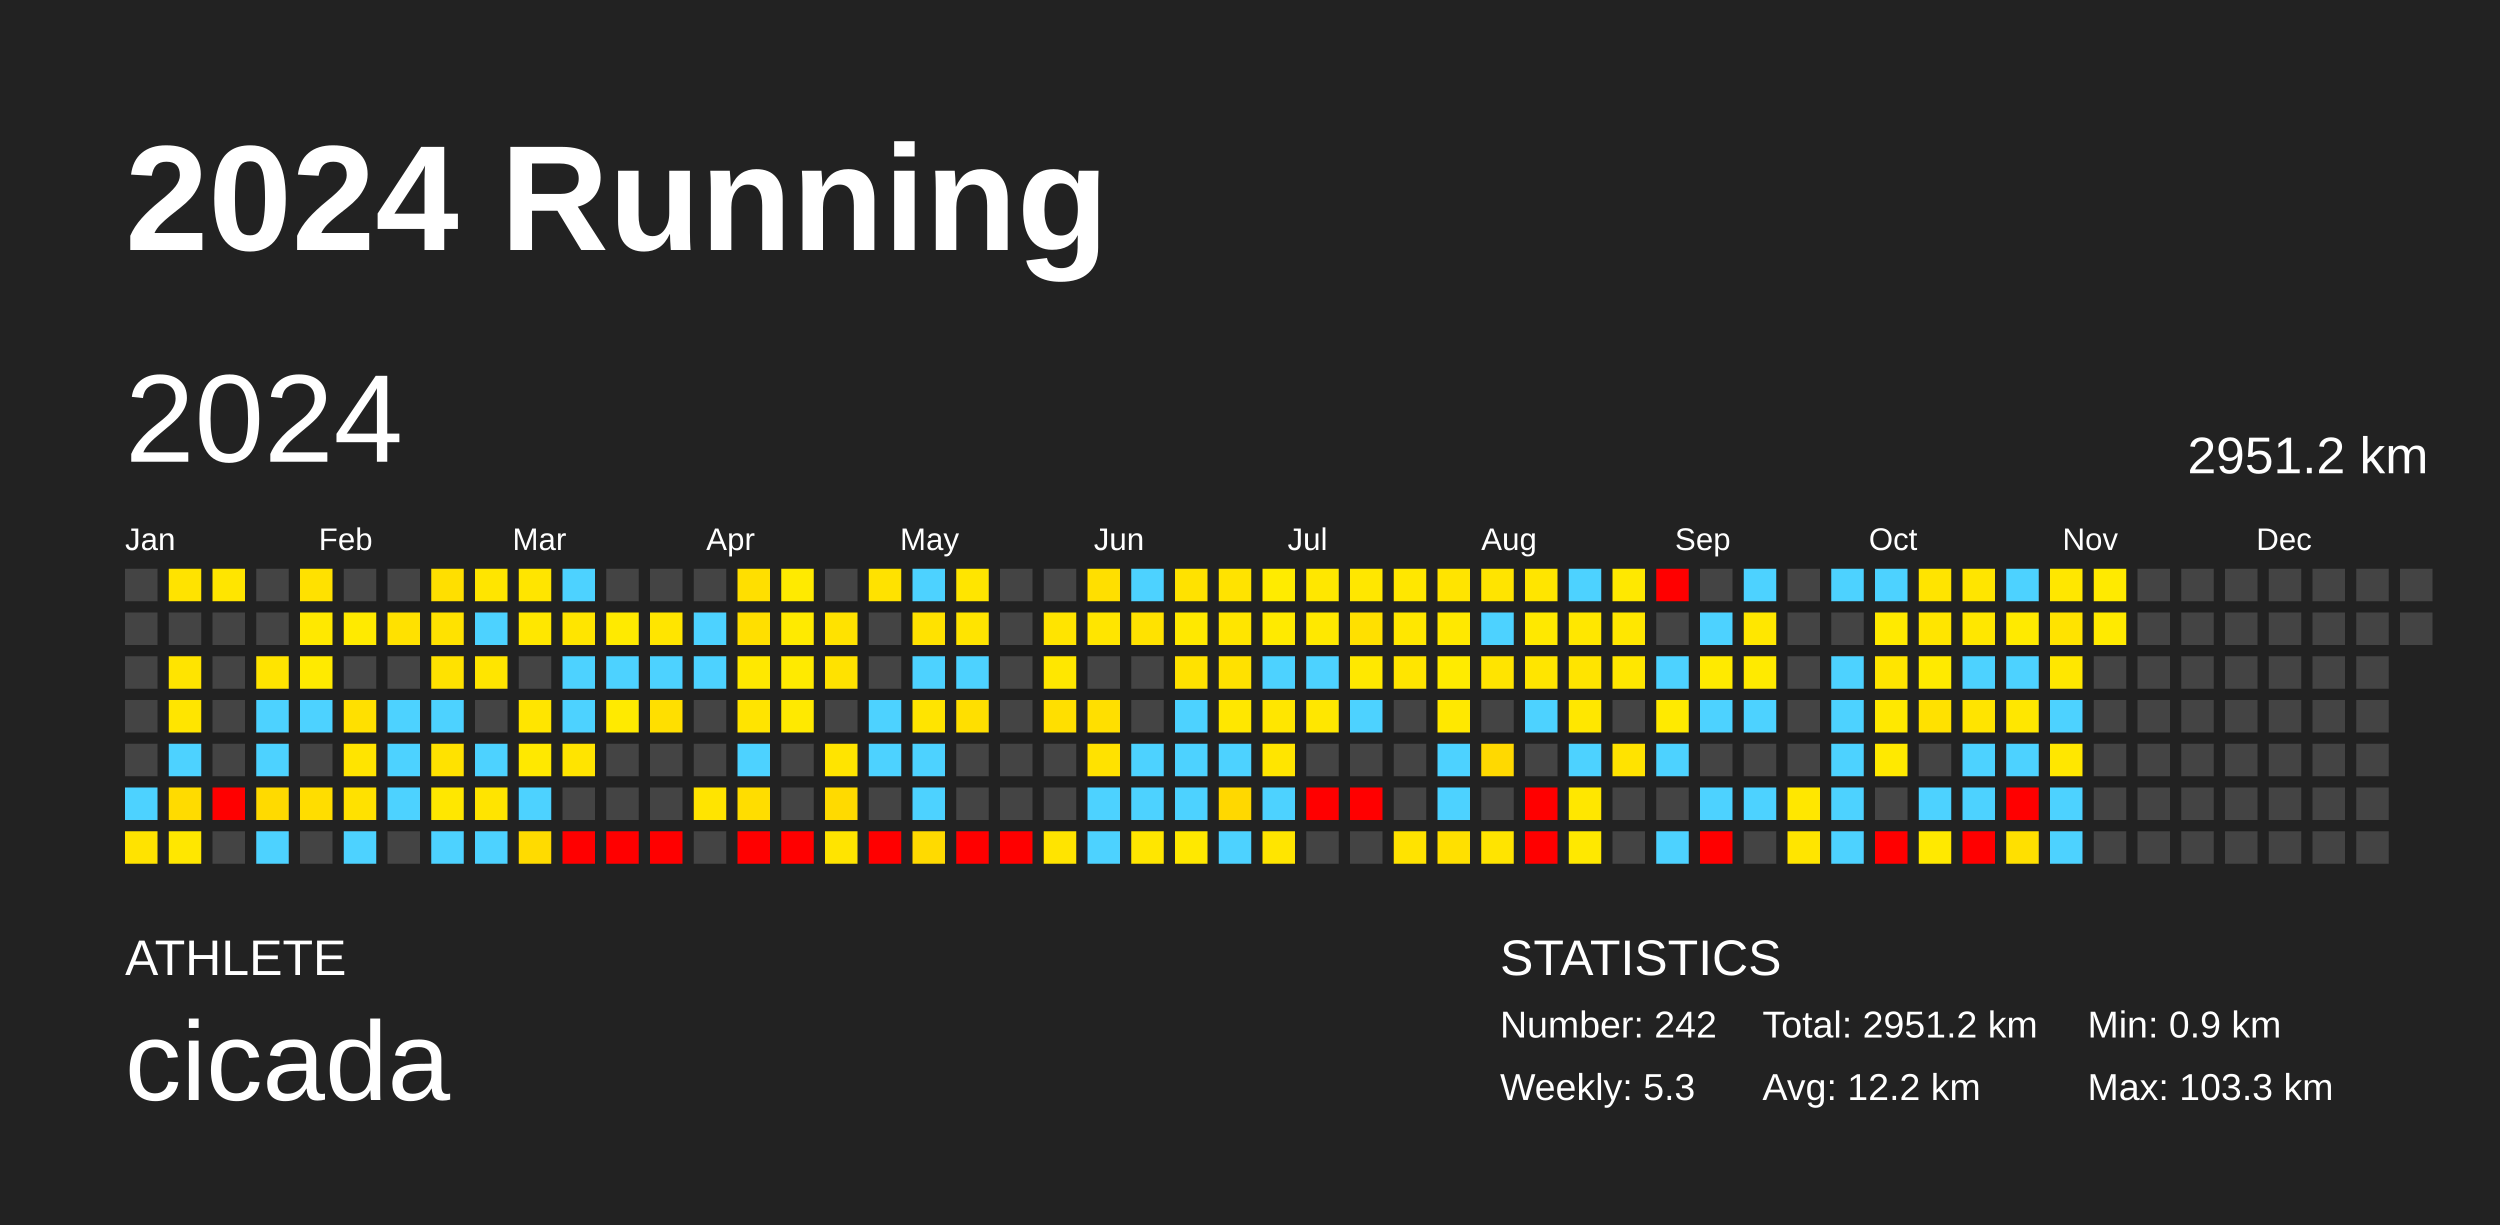
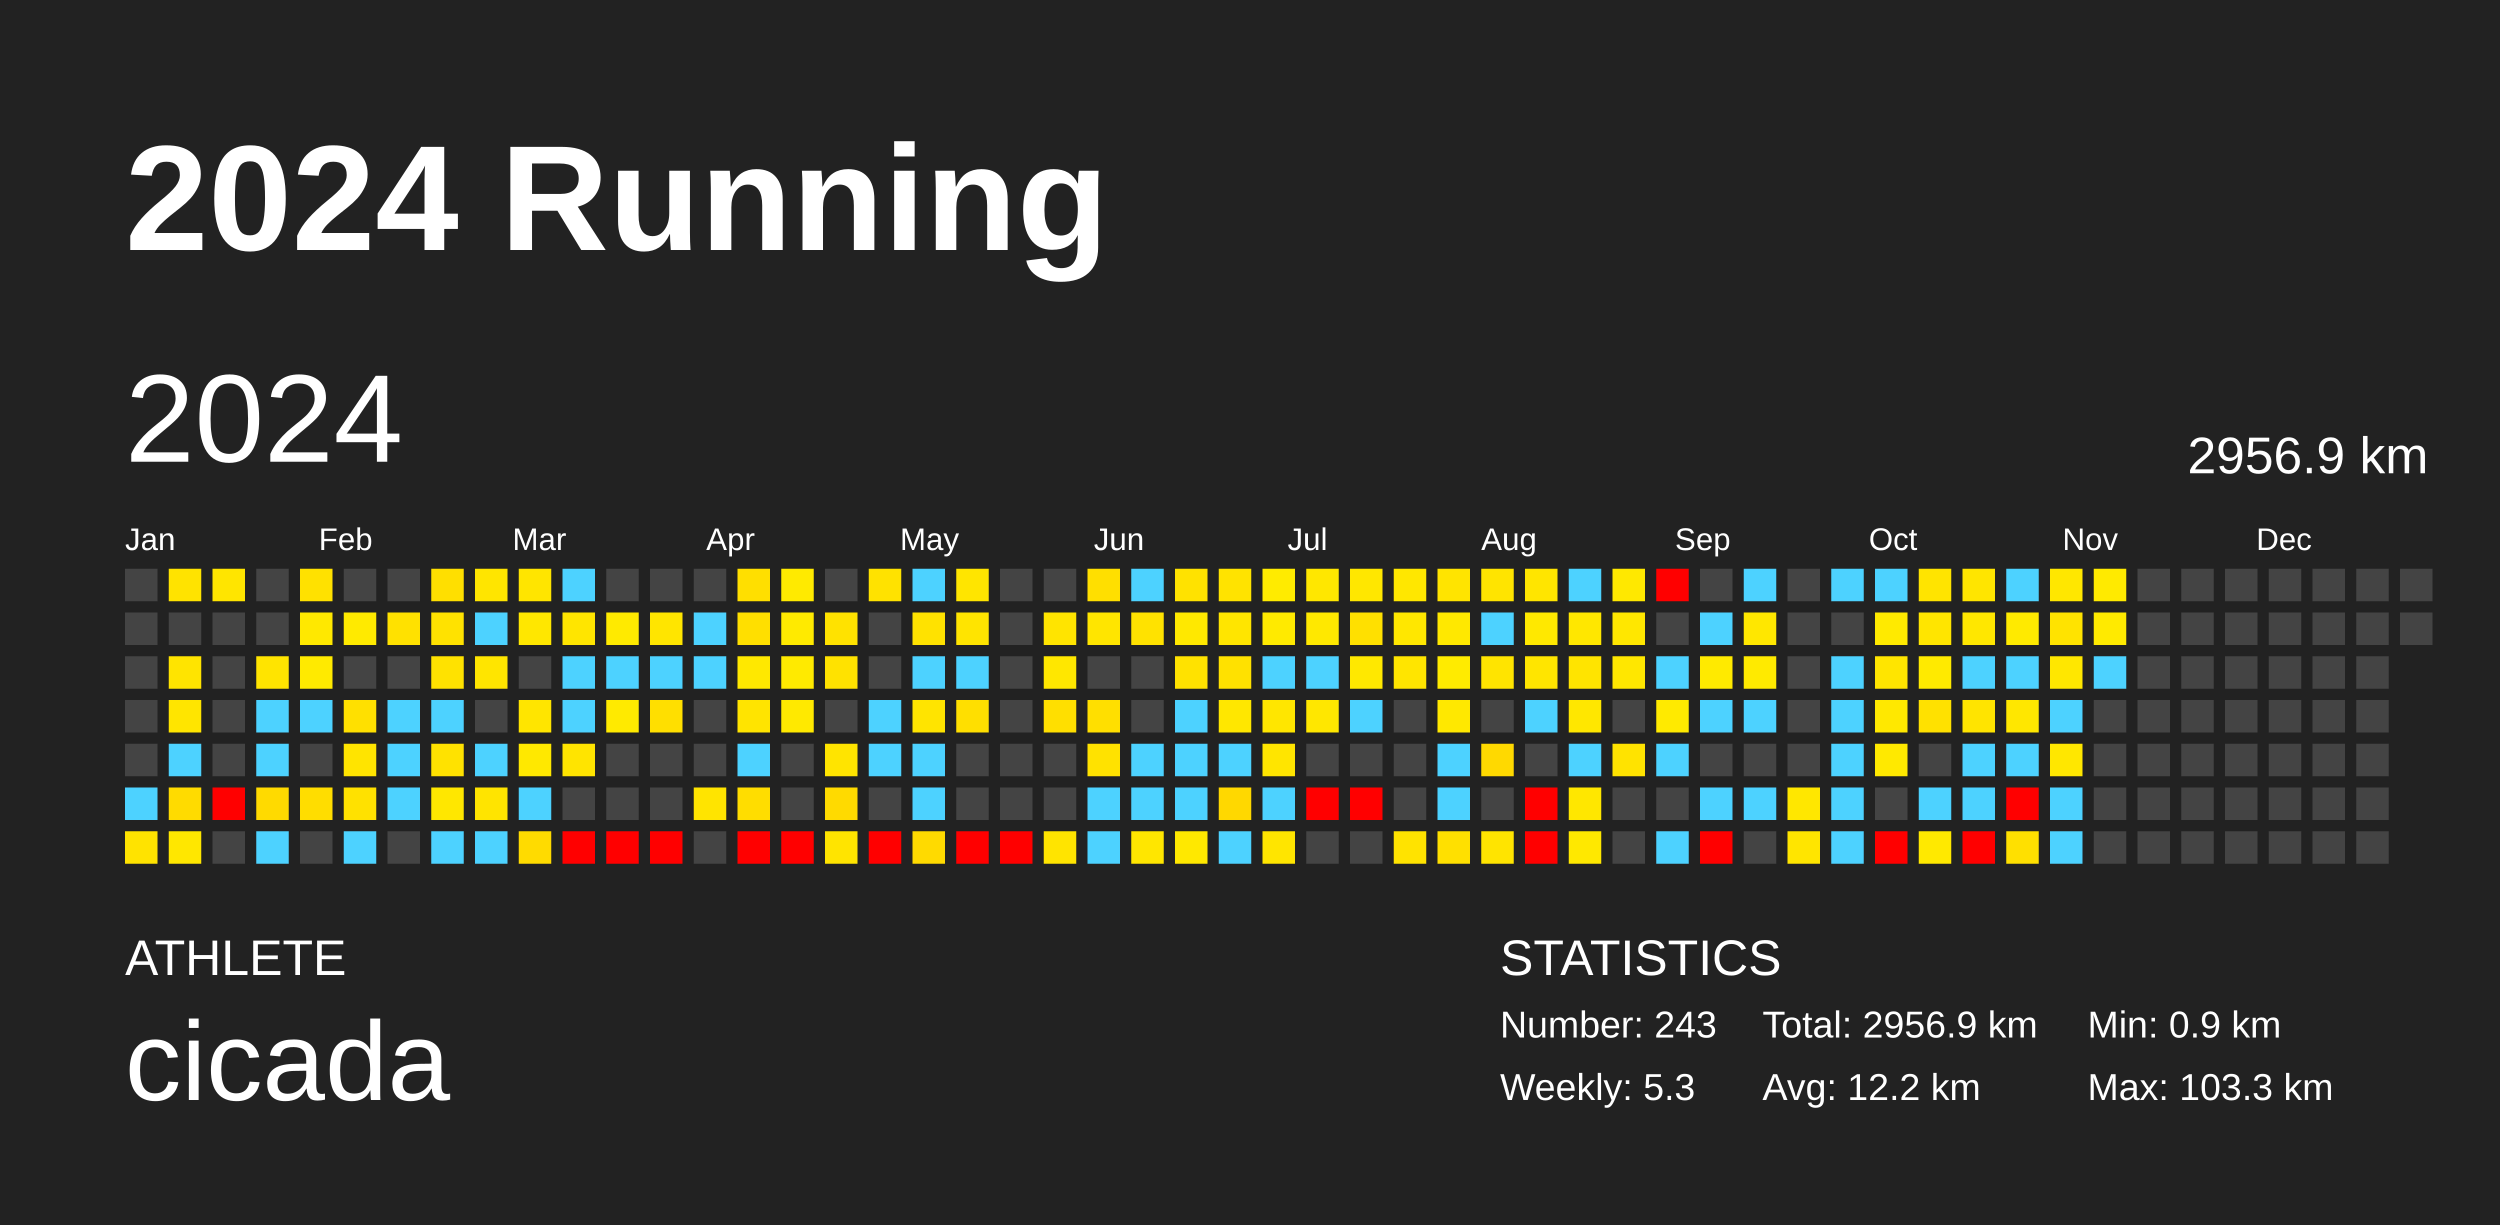
<svg xmlns="http://www.w3.org/2000/svg" baseProfile="full" height="98mm" version="1.1" viewBox="0,0,200,98" width="200mm">
  <defs />
  <rect fill="#222222" height="98" width="200" x="0" y="0" />
  <text fill="#FFFFFF" style="font-size:12px; font-family:Arial; font-weight:bold;" x="10" y="20">2024 Running</text>
  <text fill="#FFFFFF" style="font-size:4px; font-family:Arial" x="10" y="78">ATHLETE</text>
  <text fill="#FFFFFF" style="font-size:9px; font-family:Arial" x="10" y="88">cicada</text>
  <text fill="#FFFFFF" style="font-size:4px; font-family:Arial" x="120" y="78">STATISTICS</text>
-   <text fill="#FFFFFF" style="font-size:3px; font-family:Arial" x="120" y="83">Number: 242</text>
+   <text fill="#FFFFFF" style="font-size:3px; font-family:Arial" x="120" y="83">Number: 243</text>
  <text fill="#FFFFFF" style="font-size:3px; font-family:Arial" x="120" y="88">Weekly: 5.3</text>
-   <text fill="#FFFFFF" style="font-size:3px; font-family:Arial" x="141" y="83">Total: 2951.2 km</text>
+   <text fill="#FFFFFF" style="font-size:3px; font-family:Arial" x="141" y="83">Total: 2956.9 km</text>
  <text fill="#FFFFFF" style="font-size:3px; font-family:Arial" x="141" y="88">Avg: 12.2 km</text>
  <text fill="#FFFFFF" style="font-size:3px; font-family:Arial" x="167" y="83">Min: 0.9 km</text>
  <text fill="#FFFFFF" style="font-size:3px; font-family:Arial" x="167" y="88">Max: 103.3 km</text>
  <text dominant-baseline="hanging" fill="#FFFFFF" style="font-size:10.0px; font-family:Arial;" x="10" y="30">2024</text>
-   <text dominant-baseline="hanging" fill="#FFFFFF" style="font-size:4.125px; font-family:Arial;" x="175" y="35">2951.2 km</text>
+   <text dominant-baseline="hanging" fill="#FFFFFF" style="font-size:4.125px; font-family:Arial;" x="175" y="35">2956.9 km</text>
  <text fill="#FFFFFF" style="font-size:2.5px; font-family:Arial" x="10.0" y="44">Jan</text>
  <text fill="#FFFFFF" style="font-size:2.5px; font-family:Arial" x="25.5" y="44">Feb</text>
  <text fill="#FFFFFF" style="font-size:2.5px; font-family:Arial" x="41.0" y="44">Mar</text>
  <text fill="#FFFFFF" style="font-size:2.5px; font-family:Arial" x="56.5" y="44">Apr</text>
  <text fill="#FFFFFF" style="font-size:2.5px; font-family:Arial" x="72.0" y="44">May</text>
  <text fill="#FFFFFF" style="font-size:2.5px; font-family:Arial" x="87.5" y="44">Jun</text>
  <text fill="#FFFFFF" style="font-size:2.5px; font-family:Arial" x="103.0" y="44">Jul</text>
  <text fill="#FFFFFF" style="font-size:2.5px; font-family:Arial" x="118.5" y="44">Aug</text>
  <text fill="#FFFFFF" style="font-size:2.5px; font-family:Arial" x="134.0" y="44">Sep</text>
  <text fill="#FFFFFF" style="font-size:2.5px; font-family:Arial" x="149.5" y="44">Oct</text>
  <text fill="#FFFFFF" style="font-size:2.5px; font-family:Arial" x="165.0" y="44">Nov</text>
  <text fill="#FFFFFF" style="font-size:2.5px; font-family:Arial" x="180.5" y="44">Dec</text>
  <rect fill="#444444" height="2.6" width="2.6" x="10.0" y="45.5" />
  <rect fill="#444444" height="2.6" width="2.6" x="10.0" y="49.0" />
  <rect fill="#444444" height="2.6" width="2.6" x="10.0" y="52.5" />
  <rect fill="#444444" height="2.6" width="2.6" x="10.0" y="56.0" />
  <rect fill="#444444" height="2.6" width="2.6" x="10.0" y="59.5" />
  <rect fill="#4dd2ff" height="2.6" width="2.6" x="10.0" y="63.0" />
  <rect fill="#ffe300" height="2.6" width="2.6" x="10.0" y="66.5" />
  <rect fill="#ffe300" height="2.6" width="2.6" x="13.5" y="45.5" />
  <rect fill="#444444" height="2.6" width="2.6" x="13.5" y="49.0" />
  <rect fill="#ffe400" height="2.6" width="2.6" x="13.5" y="52.5" />
  <rect fill="#ffe500" height="2.6" width="2.6" x="13.5" y="56.0" />
  <rect fill="#4dd2ff" height="2.6" width="2.6" x="13.5" y="59.5" />
  <rect fill="#ffdb00" height="2.6" width="2.6" x="13.5" y="63.0" />
  <rect fill="#ffe700" height="2.6" width="2.6" x="13.5" y="66.5" />
  <rect fill="#ffe500" height="2.6" width="2.6" x="17.0" y="45.5" />
  <rect fill="#444444" height="2.6" width="2.6" x="17.0" y="49.0" />
  <rect fill="#444444" height="2.6" width="2.6" x="17.0" y="52.5" />
  <rect fill="#444444" height="2.6" width="2.6" x="17.0" y="56.0" />
  <rect fill="#444444" height="2.6" width="2.6" x="17.0" y="59.5" />
  <rect fill="red" height="2.6" width="2.6" x="17.0" y="63.0" />
  <rect fill="#444444" height="2.6" width="2.6" x="17.0" y="66.5" />
  <rect fill="#444444" height="2.6" width="2.6" x="20.5" y="45.5" />
  <rect fill="#444444" height="2.6" width="2.6" x="20.5" y="49.0" />
  <rect fill="#ffe400" height="2.6" width="2.6" x="20.5" y="52.5" />
  <rect fill="#4dd2ff" height="2.6" width="2.6" x="20.5" y="56.0" />
  <rect fill="#4dd2ff" height="2.6" width="2.6" x="20.5" y="59.5" />
  <rect fill="#ffda00" height="2.6" width="2.6" x="20.5" y="63.0" />
  <rect fill="#4dd2ff" height="2.6" width="2.6" x="20.5" y="66.5" />
  <rect fill="#ffe100" height="2.6" width="2.6" x="24.0" y="45.5" />
  <rect fill="#ffe800" height="2.6" width="2.6" x="24.0" y="49.0" />
  <rect fill="#ffea00" height="2.6" width="2.6" x="24.0" y="52.5" />
  <rect fill="#4dd2ff" height="2.6" width="2.6" x="24.0" y="56.0" />
  <rect fill="#444444" height="2.6" width="2.6" x="24.0" y="59.5" />
  <rect fill="#ffdd00" height="2.6" width="2.6" x="24.0" y="63.0" />
  <rect fill="#444444" height="2.6" width="2.6" x="24.0" y="66.5" />
  <rect fill="#444444" height="2.6" width="2.6" x="27.5" y="45.5" />
  <rect fill="#ffea00" height="2.6" width="2.6" x="27.5" y="49.0" />
  <rect fill="#444444" height="2.6" width="2.6" x="27.5" y="52.5" />
  <rect fill="#ffe000" height="2.6" width="2.6" x="27.5" y="56.0" />
  <rect fill="#ffe400" height="2.6" width="2.6" x="27.5" y="59.5" />
  <rect fill="#ffe100" height="2.6" width="2.6" x="27.5" y="63.0" />
  <rect fill="#4dd2ff" height="2.6" width="2.6" x="27.5" y="66.5" />
  <rect fill="#444444" height="2.6" width="2.6" x="31.0" y="45.5" />
  <rect fill="#ffe100" height="2.6" width="2.6" x="31.0" y="49.0" />
  <rect fill="#444444" height="2.6" width="2.6" x="31.0" y="52.5" />
  <rect fill="#4dd2ff" height="2.6" width="2.6" x="31.0" y="56.0" />
  <rect fill="#4dd2ff" height="2.6" width="2.6" x="31.0" y="59.5" />
  <rect fill="#4dd2ff" height="2.6" width="2.6" x="31.0" y="63.0" />
  <rect fill="#444444" height="2.6" width="2.6" x="31.0" y="66.5" />
  <rect fill="#ffdf00" height="2.6" width="2.6" x="34.5" y="45.5" />
  <rect fill="#ffe200" height="2.6" width="2.6" x="34.5" y="49.0" />
  <rect fill="#ffe200" height="2.6" width="2.6" x="34.5" y="52.5" />
  <rect fill="#4dd2ff" height="2.6" width="2.6" x="34.5" y="56.0" />
  <rect fill="#ffe200" height="2.6" width="2.6" x="34.5" y="59.5" />
  <rect fill="#ffe700" height="2.6" width="2.6" x="34.5" y="63.0" />
  <rect fill="#4dd2ff" height="2.6" width="2.6" x="34.5" y="66.5" />
  <rect fill="#ffe500" height="2.6" width="2.6" x="38.0" y="45.5" />
  <rect fill="#4dd2ff" height="2.6" width="2.6" x="38.0" y="49.0" />
  <rect fill="#ffe500" height="2.6" width="2.6" x="38.0" y="52.5" />
  <rect fill="#444444" height="2.6" width="2.6" x="38.0" y="56.0" />
  <rect fill="#4dd2ff" height="2.6" width="2.6" x="38.0" y="59.5" />
  <rect fill="#ffe400" height="2.6" width="2.6" x="38.0" y="63.0" />
  <rect fill="#4dd2ff" height="2.6" width="2.6" x="38.0" y="66.5" />
  <rect fill="#ffe500" height="2.6" width="2.6" x="41.5" y="45.5" />
  <rect fill="#ffe700" height="2.6" width="2.6" x="41.5" y="49.0" />
  <rect fill="#444444" height="2.6" width="2.6" x="41.5" y="52.5" />
  <rect fill="#ffe500" height="2.6" width="2.6" x="41.5" y="56.0" />
  <rect fill="#ffe800" height="2.6" width="2.6" x="41.5" y="59.5" />
  <rect fill="#4dd2ff" height="2.6" width="2.6" x="41.5" y="63.0" />
  <rect fill="#ffdb00" height="2.6" width="2.6" x="41.5" y="66.5" />
  <rect fill="#4dd2ff" height="2.6" width="2.6" x="45.0" y="45.5" />
  <rect fill="#ffe500" height="2.6" width="2.6" x="45.0" y="49.0" />
  <rect fill="#4dd2ff" height="2.6" width="2.6" x="45.0" y="52.5" />
  <rect fill="#4dd2ff" height="2.6" width="2.6" x="45.0" y="56.0" />
  <rect fill="#ffe400" height="2.6" width="2.6" x="45.0" y="59.5" />
  <rect fill="#444444" height="2.6" width="2.6" x="45.0" y="63.0" />
  <rect fill="red" height="2.6" width="2.6" x="45.0" y="66.5" />
  <rect fill="#444444" height="2.6" width="2.6" x="48.5" y="45.5" />
  <rect fill="#ffea00" height="2.6" width="2.6" x="48.5" y="49.0" />
  <rect fill="#4dd2ff" height="2.6" width="2.6" x="48.5" y="52.5" />
  <rect fill="#ffea00" height="2.6" width="2.6" x="48.5" y="56.0" />
  <rect fill="#444444" height="2.6" width="2.6" x="48.5" y="59.5" />
  <rect fill="#444444" height="2.6" width="2.6" x="48.5" y="63.0" />
  <rect fill="red" height="2.6" width="2.6" x="48.5" y="66.5" />
  <rect fill="#444444" height="2.6" width="2.6" x="52.0" y="45.5" />
  <rect fill="#ffe500" height="2.6" width="2.6" x="52.0" y="49.0" />
  <rect fill="#4dd2ff" height="2.6" width="2.6" x="52.0" y="52.5" />
  <rect fill="#ffdf00" height="2.6" width="2.6" x="52.0" y="56.0" />
  <rect fill="#444444" height="2.6" width="2.6" x="52.0" y="59.5" />
  <rect fill="#444444" height="2.6" width="2.6" x="52.0" y="63.0" />
  <rect fill="red" height="2.6" width="2.6" x="52.0" y="66.5" />
  <rect fill="#444444" height="2.6" width="2.6" x="55.5" y="45.5" />
  <rect fill="#4dd2ff" height="2.6" width="2.6" x="55.5" y="49.0" />
  <rect fill="#4dd2ff" height="2.6" width="2.6" x="55.5" y="52.5" />
  <rect fill="#444444" height="2.6" width="2.6" x="55.5" y="56.0" />
  <rect fill="#444444" height="2.6" width="2.6" x="55.5" y="59.5" />
  <rect fill="#ffe400" height="2.6" width="2.6" x="55.5" y="63.0" />
  <rect fill="#444444" height="2.6" width="2.6" x="55.5" y="66.5" />
  <rect fill="#ffdf00" height="2.6" width="2.6" x="59.0" y="45.5" />
  <rect fill="#ffdf00" height="2.6" width="2.6" x="59.0" y="49.0" />
  <rect fill="#ffe800" height="2.6" width="2.6" x="59.0" y="52.5" />
  <rect fill="#ffe400" height="2.6" width="2.6" x="59.0" y="56.0" />
  <rect fill="#4dd2ff" height="2.6" width="2.6" x="59.0" y="59.5" />
  <rect fill="#ffdd00" height="2.6" width="2.6" x="59.0" y="63.0" />
  <rect fill="red" height="2.6" width="2.6" x="59.0" y="66.5" />
  <rect fill="#ffea00" height="2.6" width="2.6" x="62.5" y="45.5" />
  <rect fill="#ffea00" height="2.6" width="2.6" x="62.5" y="49.0" />
  <rect fill="#ffea00" height="2.6" width="2.6" x="62.5" y="52.5" />
  <rect fill="#ffe900" height="2.6" width="2.6" x="62.5" y="56.0" />
  <rect fill="#444444" height="2.6" width="2.6" x="62.5" y="59.5" />
  <rect fill="#444444" height="2.6" width="2.6" x="62.5" y="63.0" />
  <rect fill="red" height="2.6" width="2.6" x="62.5" y="66.5" />
  <rect fill="#444444" height="2.6" width="2.6" x="66.0" y="45.5" />
  <rect fill="#ffe200" height="2.6" width="2.6" x="66.0" y="49.0" />
  <rect fill="#ffe200" height="2.6" width="2.6" x="66.0" y="52.5" />
  <rect fill="#444444" height="2.6" width="2.6" x="66.0" y="56.0" />
  <rect fill="#ffe400" height="2.6" width="2.6" x="66.0" y="59.5" />
  <rect fill="#ffda00" height="2.6" width="2.6" x="66.0" y="63.0" />
  <rect fill="#ffe400" height="2.6" width="2.6" x="66.0" y="66.5" />
  <rect fill="#ffe200" height="2.6" width="2.6" x="69.5" y="45.5" />
  <rect fill="#444444" height="2.6" width="2.6" x="69.5" y="49.0" />
  <rect fill="#444444" height="2.6" width="2.6" x="69.5" y="52.5" />
  <rect fill="#4dd2ff" height="2.6" width="2.6" x="69.5" y="56.0" />
  <rect fill="#4dd2ff" height="2.6" width="2.6" x="69.5" y="59.5" />
  <rect fill="#444444" height="2.6" width="2.6" x="69.5" y="63.0" />
  <rect fill="red" height="2.6" width="2.6" x="69.5" y="66.5" />
  <rect fill="#4dd2ff" height="2.6" width="2.6" x="73.0" y="45.5" />
  <rect fill="#ffe200" height="2.6" width="2.6" x="73.0" y="49.0" />
  <rect fill="#4dd2ff" height="2.6" width="2.6" x="73.0" y="52.5" />
  <rect fill="#ffe400" height="2.6" width="2.6" x="73.0" y="56.0" />
  <rect fill="#4dd2ff" height="2.6" width="2.6" x="73.0" y="59.5" />
  <rect fill="#4dd2ff" height="2.6" width="2.6" x="73.0" y="63.0" />
  <rect fill="#ffda00" height="2.6" width="2.6" x="73.0" y="66.5" />
  <rect fill="#ffe500" height="2.6" width="2.6" x="76.5" y="45.5" />
  <rect fill="#ffe400" height="2.6" width="2.6" x="76.5" y="49.0" />
  <rect fill="#4dd2ff" height="2.6" width="2.6" x="76.5" y="52.5" />
  <rect fill="#ffdf00" height="2.6" width="2.6" x="76.5" y="56.0" />
  <rect fill="#444444" height="2.6" width="2.6" x="76.5" y="59.5" />
  <rect fill="#444444" height="2.6" width="2.6" x="76.5" y="63.0" />
  <rect fill="red" height="2.6" width="2.6" x="76.5" y="66.5" />
  <rect fill="#444444" height="2.6" width="2.6" x="80.0" y="45.5" />
  <rect fill="#444444" height="2.6" width="2.6" x="80.0" y="49.0" />
  <rect fill="#444444" height="2.6" width="2.6" x="80.0" y="52.5" />
  <rect fill="#444444" height="2.6" width="2.6" x="80.0" y="56.0" />
  <rect fill="#444444" height="2.6" width="2.6" x="80.0" y="59.5" />
  <rect fill="#444444" height="2.6" width="2.6" x="80.0" y="63.0" />
  <rect fill="red" height="2.6" width="2.6" x="80.0" y="66.5" />
  <rect fill="#444444" height="2.6" width="2.6" x="83.5" y="45.5" />
  <rect fill="#ffe400" height="2.6" width="2.6" x="83.5" y="49.0" />
  <rect fill="#ffe700" height="2.6" width="2.6" x="83.5" y="52.5" />
  <rect fill="#ffdf00" height="2.6" width="2.6" x="83.5" y="56.0" />
  <rect fill="#444444" height="2.6" width="2.6" x="83.5" y="59.5" />
  <rect fill="#444444" height="2.6" width="2.6" x="83.5" y="63.0" />
  <rect fill="#ffe400" height="2.6" width="2.6" x="83.5" y="66.5" />
  <rect fill="#ffdf00" height="2.6" width="2.6" x="87.0" y="45.5" />
  <rect fill="#ffe500" height="2.6" width="2.6" x="87.0" y="49.0" />
  <rect fill="#444444" height="2.6" width="2.6" x="87.0" y="52.5" />
  <rect fill="#ffdf00" height="2.6" width="2.6" x="87.0" y="56.0" />
  <rect fill="#ffe200" height="2.6" width="2.6" x="87.0" y="59.5" />
  <rect fill="#4dd2ff" height="2.6" width="2.6" x="87.0" y="63.0" />
  <rect fill="#4dd2ff" height="2.6" width="2.6" x="87.0" y="66.5" />
  <rect fill="#4dd2ff" height="2.6" width="2.6" x="90.5" y="45.5" />
  <rect fill="#ffe200" height="2.6" width="2.6" x="90.5" y="49.0" />
  <rect fill="#444444" height="2.6" width="2.6" x="90.5" y="52.5" />
  <rect fill="#444444" height="2.6" width="2.6" x="90.5" y="56.0" />
  <rect fill="#4dd2ff" height="2.6" width="2.6" x="90.5" y="59.5" />
  <rect fill="#4dd2ff" height="2.6" width="2.6" x="90.5" y="63.0" />
  <rect fill="#ffe600" height="2.6" width="2.6" x="90.5" y="66.5" />
  <rect fill="#ffe200" height="2.6" width="2.6" x="94.0" y="45.5" />
  <rect fill="#ffe800" height="2.6" width="2.6" x="94.0" y="49.0" />
  <rect fill="#ffe200" height="2.6" width="2.6" x="94.0" y="52.5" />
  <rect fill="#4dd2ff" height="2.6" width="2.6" x="94.0" y="56.0" />
  <rect fill="#4dd2ff" height="2.6" width="2.6" x="94.0" y="59.5" />
  <rect fill="#4dd2ff" height="2.6" width="2.6" x="94.0" y="63.0" />
  <rect fill="#ffe800" height="2.6" width="2.6" x="94.0" y="66.5" />
  <rect fill="#ffe300" height="2.6" width="2.6" x="97.5" y="45.5" />
  <rect fill="#ffe500" height="2.6" width="2.6" x="97.5" y="49.0" />
  <rect fill="#ffe100" height="2.6" width="2.6" x="97.5" y="52.5" />
  <rect fill="#ffe700" height="2.6" width="2.6" x="97.5" y="56.0" />
  <rect fill="#4dd2ff" height="2.6" width="2.6" x="97.5" y="59.5" />
  <rect fill="#ffd800" height="2.6" width="2.6" x="97.5" y="63.0" />
  <rect fill="#4dd2ff" height="2.6" width="2.6" x="97.5" y="66.5" />
  <rect fill="#ffeb00" height="2.6" width="2.6" x="101.0" y="45.5" />
  <rect fill="#ffea00" height="2.6" width="2.6" x="101.0" y="49.0" />
  <rect fill="#4dd2ff" height="2.6" width="2.6" x="101.0" y="52.5" />
  <rect fill="#ffe600" height="2.6" width="2.6" x="101.0" y="56.0" />
  <rect fill="#ffe500" height="2.6" width="2.6" x="101.0" y="59.5" />
  <rect fill="#4dd2ff" height="2.6" width="2.6" x="101.0" y="63.0" />
  <rect fill="#ffe500" height="2.6" width="2.6" x="101.0" y="66.5" />
  <rect fill="#ffe700" height="2.6" width="2.6" x="104.5" y="45.5" />
  <rect fill="#ffe800" height="2.6" width="2.6" x="104.5" y="49.0" />
  <rect fill="#4dd2ff" height="2.6" width="2.6" x="104.5" y="52.5" />
  <rect fill="#ffe700" height="2.6" width="2.6" x="104.5" y="56.0" />
  <rect fill="#444444" height="2.6" width="2.6" x="104.5" y="59.5" />
  <rect fill="red" height="2.6" width="2.6" x="104.5" y="63.0" />
  <rect fill="#444444" height="2.6" width="2.6" x="104.5" y="66.5" />
  <rect fill="#ffe700" height="2.6" width="2.6" x="108.0" y="45.5" />
  <rect fill="#ffe000" height="2.6" width="2.6" x="108.0" y="49.0" />
  <rect fill="#ffe800" height="2.6" width="2.6" x="108.0" y="52.5" />
  <rect fill="#4dd2ff" height="2.6" width="2.6" x="108.0" y="56.0" />
  <rect fill="#444444" height="2.6" width="2.6" x="108.0" y="59.5" />
  <rect fill="red" height="2.6" width="2.6" x="108.0" y="63.0" />
  <rect fill="#444444" height="2.6" width="2.6" x="108.0" y="66.5" />
  <rect fill="#ffe700" height="2.6" width="2.6" x="111.5" y="45.5" />
  <rect fill="#ffe700" height="2.6" width="2.6" x="111.5" y="49.0" />
  <rect fill="#ffe500" height="2.6" width="2.6" x="111.5" y="52.5" />
  <rect fill="#444444" height="2.6" width="2.6" x="111.5" y="56.0" />
  <rect fill="#444444" height="2.6" width="2.6" x="111.5" y="59.5" />
  <rect fill="#444444" height="2.6" width="2.6" x="111.5" y="63.0" />
  <rect fill="#ffe300" height="2.6" width="2.6" x="111.5" y="66.5" />
  <rect fill="#ffe400" height="2.6" width="2.6" x="115.0" y="45.5" />
  <rect fill="#ffe800" height="2.6" width="2.6" x="115.0" y="49.0" />
  <rect fill="#ffeb00" height="2.6" width="2.6" x="115.0" y="52.5" />
  <rect fill="#ffe800" height="2.6" width="2.6" x="115.0" y="56.0" />
  <rect fill="#4dd2ff" height="2.6" width="2.6" x="115.0" y="59.5" />
  <rect fill="#4dd2ff" height="2.6" width="2.6" x="115.0" y="63.0" />
  <rect fill="#ffe000" height="2.6" width="2.6" x="115.0" y="66.5" />
  <rect fill="#ffe400" height="2.6" width="2.6" x="118.5" y="45.5" />
  <rect fill="#4dd2ff" height="2.6" width="2.6" x="118.5" y="49.0" />
  <rect fill="#ffe400" height="2.6" width="2.6" x="118.5" y="52.5" />
  <rect fill="#444444" height="2.6" width="2.6" x="118.5" y="56.0" />
  <rect fill="#ffd900" height="2.6" width="2.6" x="118.5" y="59.5" />
  <rect fill="#444444" height="2.6" width="2.6" x="118.5" y="63.0" />
  <rect fill="#ffe400" height="2.6" width="2.6" x="118.5" y="66.5" />
  <rect fill="#ffe500" height="2.6" width="2.6" x="122.0" y="45.5" />
  <rect fill="#ffe800" height="2.6" width="2.6" x="122.0" y="49.0" />
  <rect fill="#ffe500" height="2.6" width="2.6" x="122.0" y="52.5" />
  <rect fill="#4dd2ff" height="2.6" width="2.6" x="122.0" y="56.0" />
  <rect fill="#444444" height="2.6" width="2.6" x="122.0" y="59.5" />
  <rect fill="red" height="2.6" width="2.6" x="122.0" y="63.0" />
  <rect fill="red" height="2.6" width="2.6" x="122.0" y="66.5" />
  <rect fill="#4dd2ff" height="2.6" width="2.6" x="125.5" y="45.5" />
  <rect fill="#ffe700" height="2.6" width="2.6" x="125.5" y="49.0" />
  <rect fill="#ffe400" height="2.6" width="2.6" x="125.5" y="52.5" />
  <rect fill="#ffe700" height="2.6" width="2.6" x="125.5" y="56.0" />
  <rect fill="#4dd2ff" height="2.6" width="2.6" x="125.5" y="59.5" />
  <rect fill="#ffe700" height="2.6" width="2.6" x="125.5" y="63.0" />
  <rect fill="#ffe800" height="2.6" width="2.6" x="125.5" y="66.5" />
  <rect fill="#ffe800" height="2.6" width="2.6" x="129.0" y="45.5" />
  <rect fill="#ffe700" height="2.6" width="2.6" x="129.0" y="49.0" />
  <rect fill="#ffe700" height="2.6" width="2.6" x="129.0" y="52.5" />
  <rect fill="#444444" height="2.6" width="2.6" x="129.0" y="56.0" />
  <rect fill="#ffe300" height="2.6" width="2.6" x="129.0" y="59.5" />
  <rect fill="#444444" height="2.6" width="2.6" x="129.0" y="63.0" />
  <rect fill="#444444" height="2.6" width="2.6" x="129.0" y="66.5" />
  <rect fill="red" height="2.6" width="2.6" x="132.5" y="45.5" />
  <rect fill="#444444" height="2.6" width="2.6" x="132.5" y="49.0" />
  <rect fill="#4dd2ff" height="2.6" width="2.6" x="132.5" y="52.5" />
  <rect fill="#ffea00" height="2.6" width="2.6" x="132.5" y="56.0" />
  <rect fill="#4dd2ff" height="2.6" width="2.6" x="132.5" y="59.5" />
  <rect fill="#444444" height="2.6" width="2.6" x="132.5" y="63.0" />
  <rect fill="#4dd2ff" height="2.6" width="2.6" x="132.5" y="66.5" />
  <rect fill="#444444" height="2.6" width="2.6" x="136.0" y="45.5" />
  <rect fill="#4dd2ff" height="2.6" width="2.6" x="136.0" y="49.0" />
  <rect fill="#ffea00" height="2.6" width="2.6" x="136.0" y="52.5" />
  <rect fill="#4dd2ff" height="2.6" width="2.6" x="136.0" y="56.0" />
  <rect fill="#444444" height="2.6" width="2.6" x="136.0" y="59.5" />
  <rect fill="#4dd2ff" height="2.6" width="2.6" x="136.0" y="63.0" />
  <rect fill="red" height="2.6" width="2.6" x="136.0" y="66.5" />
  <rect fill="#4dd2ff" height="2.6" width="2.6" x="139.5" y="45.5" />
  <rect fill="#ffe700" height="2.6" width="2.6" x="139.5" y="49.0" />
  <rect fill="#ffea00" height="2.6" width="2.6" x="139.5" y="52.5" />
  <rect fill="#4dd2ff" height="2.6" width="2.6" x="139.5" y="56.0" />
  <rect fill="#444444" height="2.6" width="2.6" x="139.5" y="59.5" />
  <rect fill="#4dd2ff" height="2.6" width="2.6" x="139.5" y="63.0" />
  <rect fill="#444444" height="2.6" width="2.6" x="139.5" y="66.5" />
  <rect fill="#444444" height="2.6" width="2.6" x="143.0" y="45.5" />
  <rect fill="#444444" height="2.6" width="2.6" x="143.0" y="49.0" />
  <rect fill="#444444" height="2.6" width="2.6" x="143.0" y="52.5" />
  <rect fill="#444444" height="2.6" width="2.6" x="143.0" y="56.0" />
  <rect fill="#444444" height="2.6" width="2.6" x="143.0" y="59.5" />
  <rect fill="#ffe700" height="2.6" width="2.6" x="143.0" y="63.0" />
  <rect fill="#ffe500" height="2.6" width="2.6" x="143.0" y="66.5" />
  <rect fill="#4dd2ff" height="2.6" width="2.6" x="146.5" y="45.5" />
  <rect fill="#444444" height="2.6" width="2.6" x="146.5" y="49.0" />
  <rect fill="#4dd2ff" height="2.6" width="2.6" x="146.5" y="52.5" />
  <rect fill="#4dd2ff" height="2.6" width="2.6" x="146.5" y="56.0" />
  <rect fill="#4dd2ff" height="2.6" width="2.6" x="146.5" y="59.5" />
  <rect fill="#4dd2ff" height="2.6" width="2.6" x="146.5" y="63.0" />
  <rect fill="#4dd2ff" height="2.6" width="2.6" x="146.5" y="66.5" />
  <rect fill="#4dd2ff" height="2.6" width="2.6" x="150.0" y="45.5" />
  <rect fill="#ffea00" height="2.6" width="2.6" x="150.0" y="49.0" />
  <rect fill="#ffe500" height="2.6" width="2.6" x="150.0" y="52.5" />
  <rect fill="#ffe800" height="2.6" width="2.6" x="150.0" y="56.0" />
  <rect fill="#ffe900" height="2.6" width="2.6" x="150.0" y="59.5" />
  <rect fill="#444444" height="2.6" width="2.6" x="150.0" y="63.0" />
  <rect fill="red" height="2.6" width="2.6" x="150.0" y="66.5" />
  <rect fill="#ffe400" height="2.6" width="2.6" x="153.5" y="45.5" />
  <rect fill="#ffe500" height="2.6" width="2.6" x="153.5" y="49.0" />
  <rect fill="#ffea00" height="2.6" width="2.6" x="153.5" y="52.5" />
  <rect fill="#ffe100" height="2.6" width="2.6" x="153.5" y="56.0" />
  <rect fill="#444444" height="2.6" width="2.6" x="153.5" y="59.5" />
  <rect fill="#4dd2ff" height="2.6" width="2.6" x="153.5" y="63.0" />
  <rect fill="#ffe900" height="2.6" width="2.6" x="153.5" y="66.5" />
  <rect fill="#ffe500" height="2.6" width="2.6" x="157.0" y="45.5" />
  <rect fill="#ffe700" height="2.6" width="2.6" x="157.0" y="49.0" />
  <rect fill="#4dd2ff" height="2.6" width="2.6" x="157.0" y="52.5" />
  <rect fill="#ffe400" height="2.6" width="2.6" x="157.0" y="56.0" />
  <rect fill="#4dd2ff" height="2.6" width="2.6" x="157.0" y="59.5" />
  <rect fill="#4dd2ff" height="2.6" width="2.6" x="157.0" y="63.0" />
  <rect fill="red" height="2.6" width="2.6" x="157.0" y="66.5" />
  <rect fill="#4dd2ff" height="2.6" width="2.6" x="160.5" y="45.5" />
  <rect fill="#ffea00" height="2.6" width="2.6" x="160.5" y="49.0" />
  <rect fill="#4dd2ff" height="2.6" width="2.6" x="160.5" y="52.5" />
  <rect fill="#ffe700" height="2.6" width="2.6" x="160.5" y="56.0" />
  <rect fill="#4dd2ff" height="2.6" width="2.6" x="160.5" y="59.5" />
  <rect fill="red" height="2.6" width="2.6" x="160.5" y="63.0" />
  <rect fill="#ffe000" height="2.6" width="2.6" x="160.5" y="66.5" />
  <rect fill="#ffe700" height="2.6" width="2.6" x="164.0" y="45.5" />
  <rect fill="#ffe300" height="2.6" width="2.6" x="164.0" y="49.0" />
  <rect fill="#ffe700" height="2.6" width="2.6" x="164.0" y="52.5" />
  <rect fill="#4dd2ff" height="2.6" width="2.6" x="164.0" y="56.0" />
  <rect fill="#ffe700" height="2.6" width="2.6" x="164.0" y="59.5" />
  <rect fill="#4dd2ff" height="2.6" width="2.6" x="164.0" y="63.0" />
  <rect fill="#4dd2ff" height="2.6" width="2.6" x="164.0" y="66.5" />
  <rect fill="#ffea00" height="2.6" width="2.6" x="167.5" y="45.5" />
  <rect fill="#ffea00" height="2.6" width="2.6" x="167.5" y="49.0" />
-   <rect fill="#444444" height="2.6" width="2.6" x="167.5" y="52.5" />
+   <rect fill="#4dd2ff" height="2.6" width="2.6" x="167.5" y="52.5" />
  <rect fill="#444444" height="2.6" width="2.6" x="167.5" y="56.0" />
  <rect fill="#444444" height="2.6" width="2.6" x="167.5" y="59.5" />
  <rect fill="#444444" height="2.6" width="2.6" x="167.5" y="63.0" />
  <rect fill="#444444" height="2.6" width="2.6" x="167.5" y="66.5" />
  <rect fill="#444444" height="2.6" width="2.6" x="171.0" y="45.5" />
  <rect fill="#444444" height="2.6" width="2.6" x="171.0" y="49.0" />
  <rect fill="#444444" height="2.6" width="2.6" x="171.0" y="52.5" />
  <rect fill="#444444" height="2.6" width="2.6" x="171.0" y="56.0" />
  <rect fill="#444444" height="2.6" width="2.6" x="171.0" y="59.5" />
  <rect fill="#444444" height="2.6" width="2.6" x="171.0" y="63.0" />
  <rect fill="#444444" height="2.6" width="2.6" x="171.0" y="66.5" />
  <rect fill="#444444" height="2.6" width="2.6" x="174.5" y="45.5" />
  <rect fill="#444444" height="2.6" width="2.6" x="174.5" y="49.0" />
  <rect fill="#444444" height="2.6" width="2.6" x="174.5" y="52.5" />
  <rect fill="#444444" height="2.6" width="2.6" x="174.5" y="56.0" />
  <rect fill="#444444" height="2.6" width="2.6" x="174.5" y="59.5" />
  <rect fill="#444444" height="2.6" width="2.6" x="174.5" y="63.0" />
  <rect fill="#444444" height="2.6" width="2.6" x="174.5" y="66.5" />
  <rect fill="#444444" height="2.6" width="2.6" x="178.0" y="45.5" />
  <rect fill="#444444" height="2.6" width="2.6" x="178.0" y="49.0" />
  <rect fill="#444444" height="2.6" width="2.6" x="178.0" y="52.5" />
  <rect fill="#444444" height="2.6" width="2.6" x="178.0" y="56.0" />
  <rect fill="#444444" height="2.6" width="2.6" x="178.0" y="59.5" />
  <rect fill="#444444" height="2.6" width="2.6" x="178.0" y="63.0" />
  <rect fill="#444444" height="2.6" width="2.6" x="178.0" y="66.5" />
  <rect fill="#444444" height="2.6" width="2.6" x="181.5" y="45.5" />
  <rect fill="#444444" height="2.6" width="2.6" x="181.5" y="49.0" />
  <rect fill="#444444" height="2.6" width="2.6" x="181.5" y="52.5" />
  <rect fill="#444444" height="2.6" width="2.6" x="181.5" y="56.0" />
  <rect fill="#444444" height="2.6" width="2.6" x="181.5" y="59.5" />
  <rect fill="#444444" height="2.6" width="2.6" x="181.5" y="63.0" />
  <rect fill="#444444" height="2.6" width="2.6" x="181.5" y="66.5" />
  <rect fill="#444444" height="2.6" width="2.6" x="185.0" y="45.5" />
  <rect fill="#444444" height="2.6" width="2.6" x="185.0" y="49.0" />
  <rect fill="#444444" height="2.6" width="2.6" x="185.0" y="52.5" />
  <rect fill="#444444" height="2.6" width="2.6" x="185.0" y="56.0" />
  <rect fill="#444444" height="2.6" width="2.6" x="185.0" y="59.5" />
  <rect fill="#444444" height="2.6" width="2.6" x="185.0" y="63.0" />
  <rect fill="#444444" height="2.6" width="2.6" x="185.0" y="66.5" />
  <rect fill="#444444" height="2.6" width="2.6" x="188.5" y="45.5" />
  <rect fill="#444444" height="2.6" width="2.6" x="188.5" y="49.0" />
  <rect fill="#444444" height="2.6" width="2.6" x="188.5" y="52.5" />
  <rect fill="#444444" height="2.6" width="2.6" x="188.5" y="56.0" />
  <rect fill="#444444" height="2.6" width="2.6" x="188.5" y="59.5" />
  <rect fill="#444444" height="2.6" width="2.6" x="188.5" y="63.0" />
  <rect fill="#444444" height="2.6" width="2.6" x="188.5" y="66.5" />
  <rect fill="#444444" height="2.6" width="2.6" x="192.0" y="45.5" />
  <rect fill="#444444" height="2.6" width="2.6" x="192.0" y="49.0" />
</svg>
